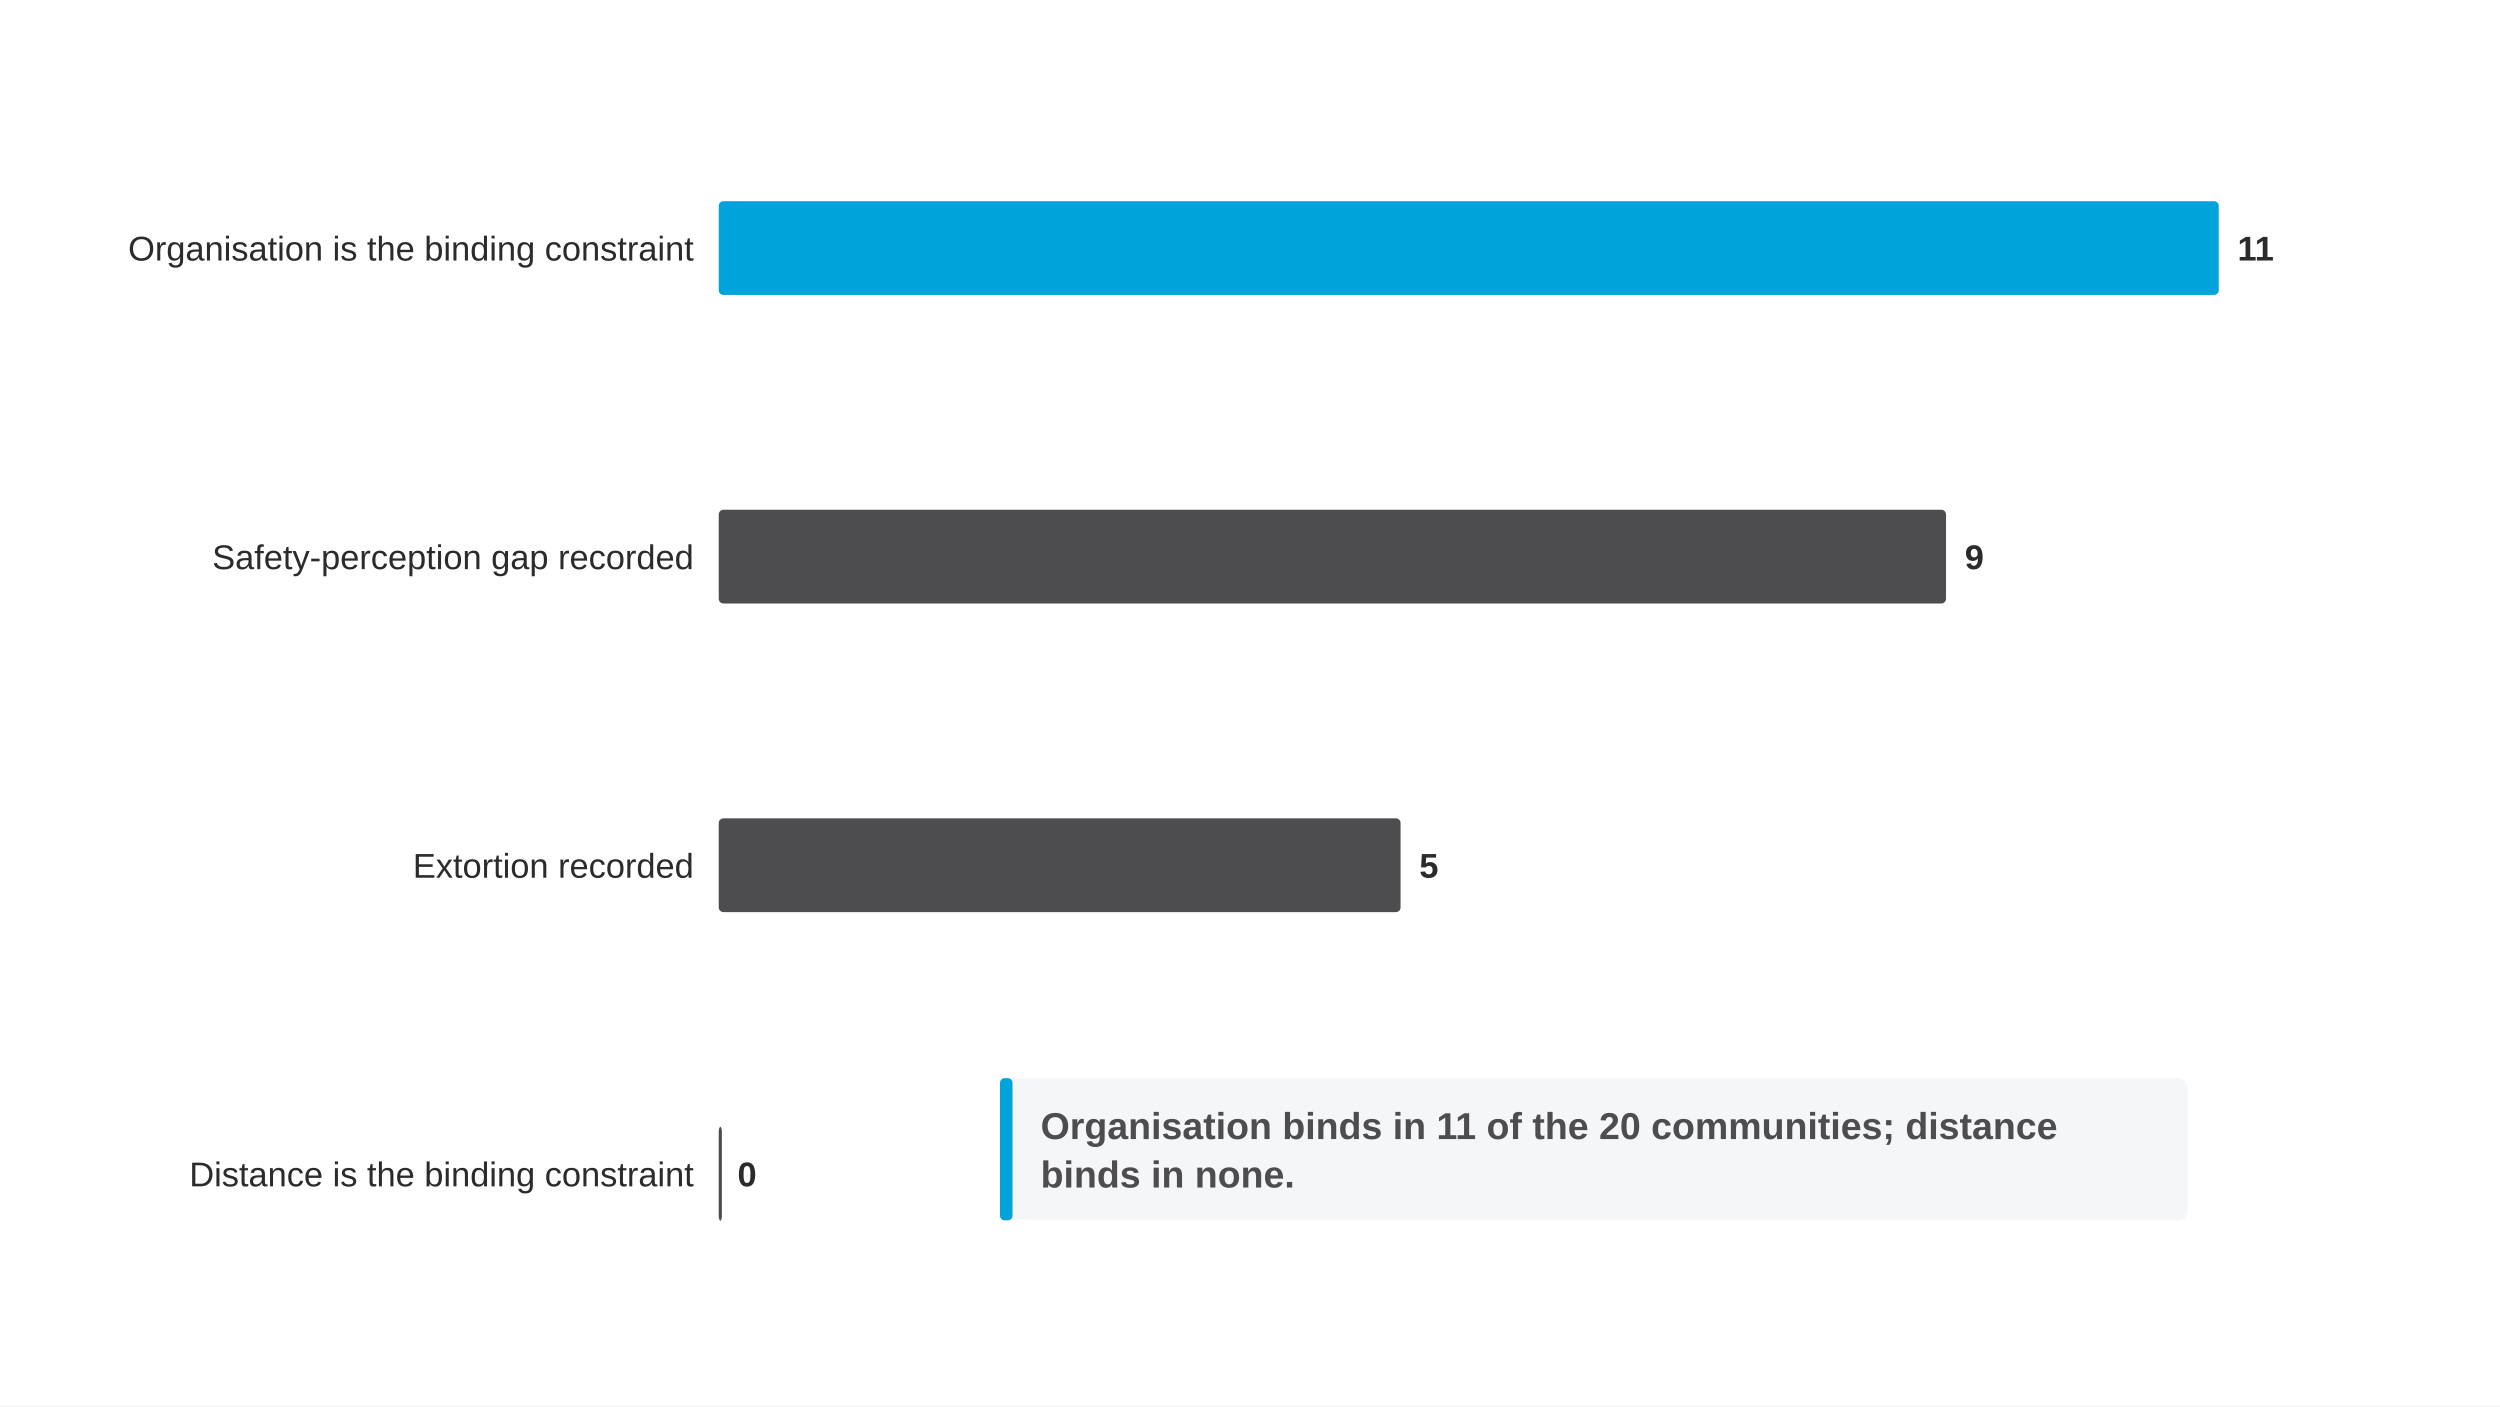
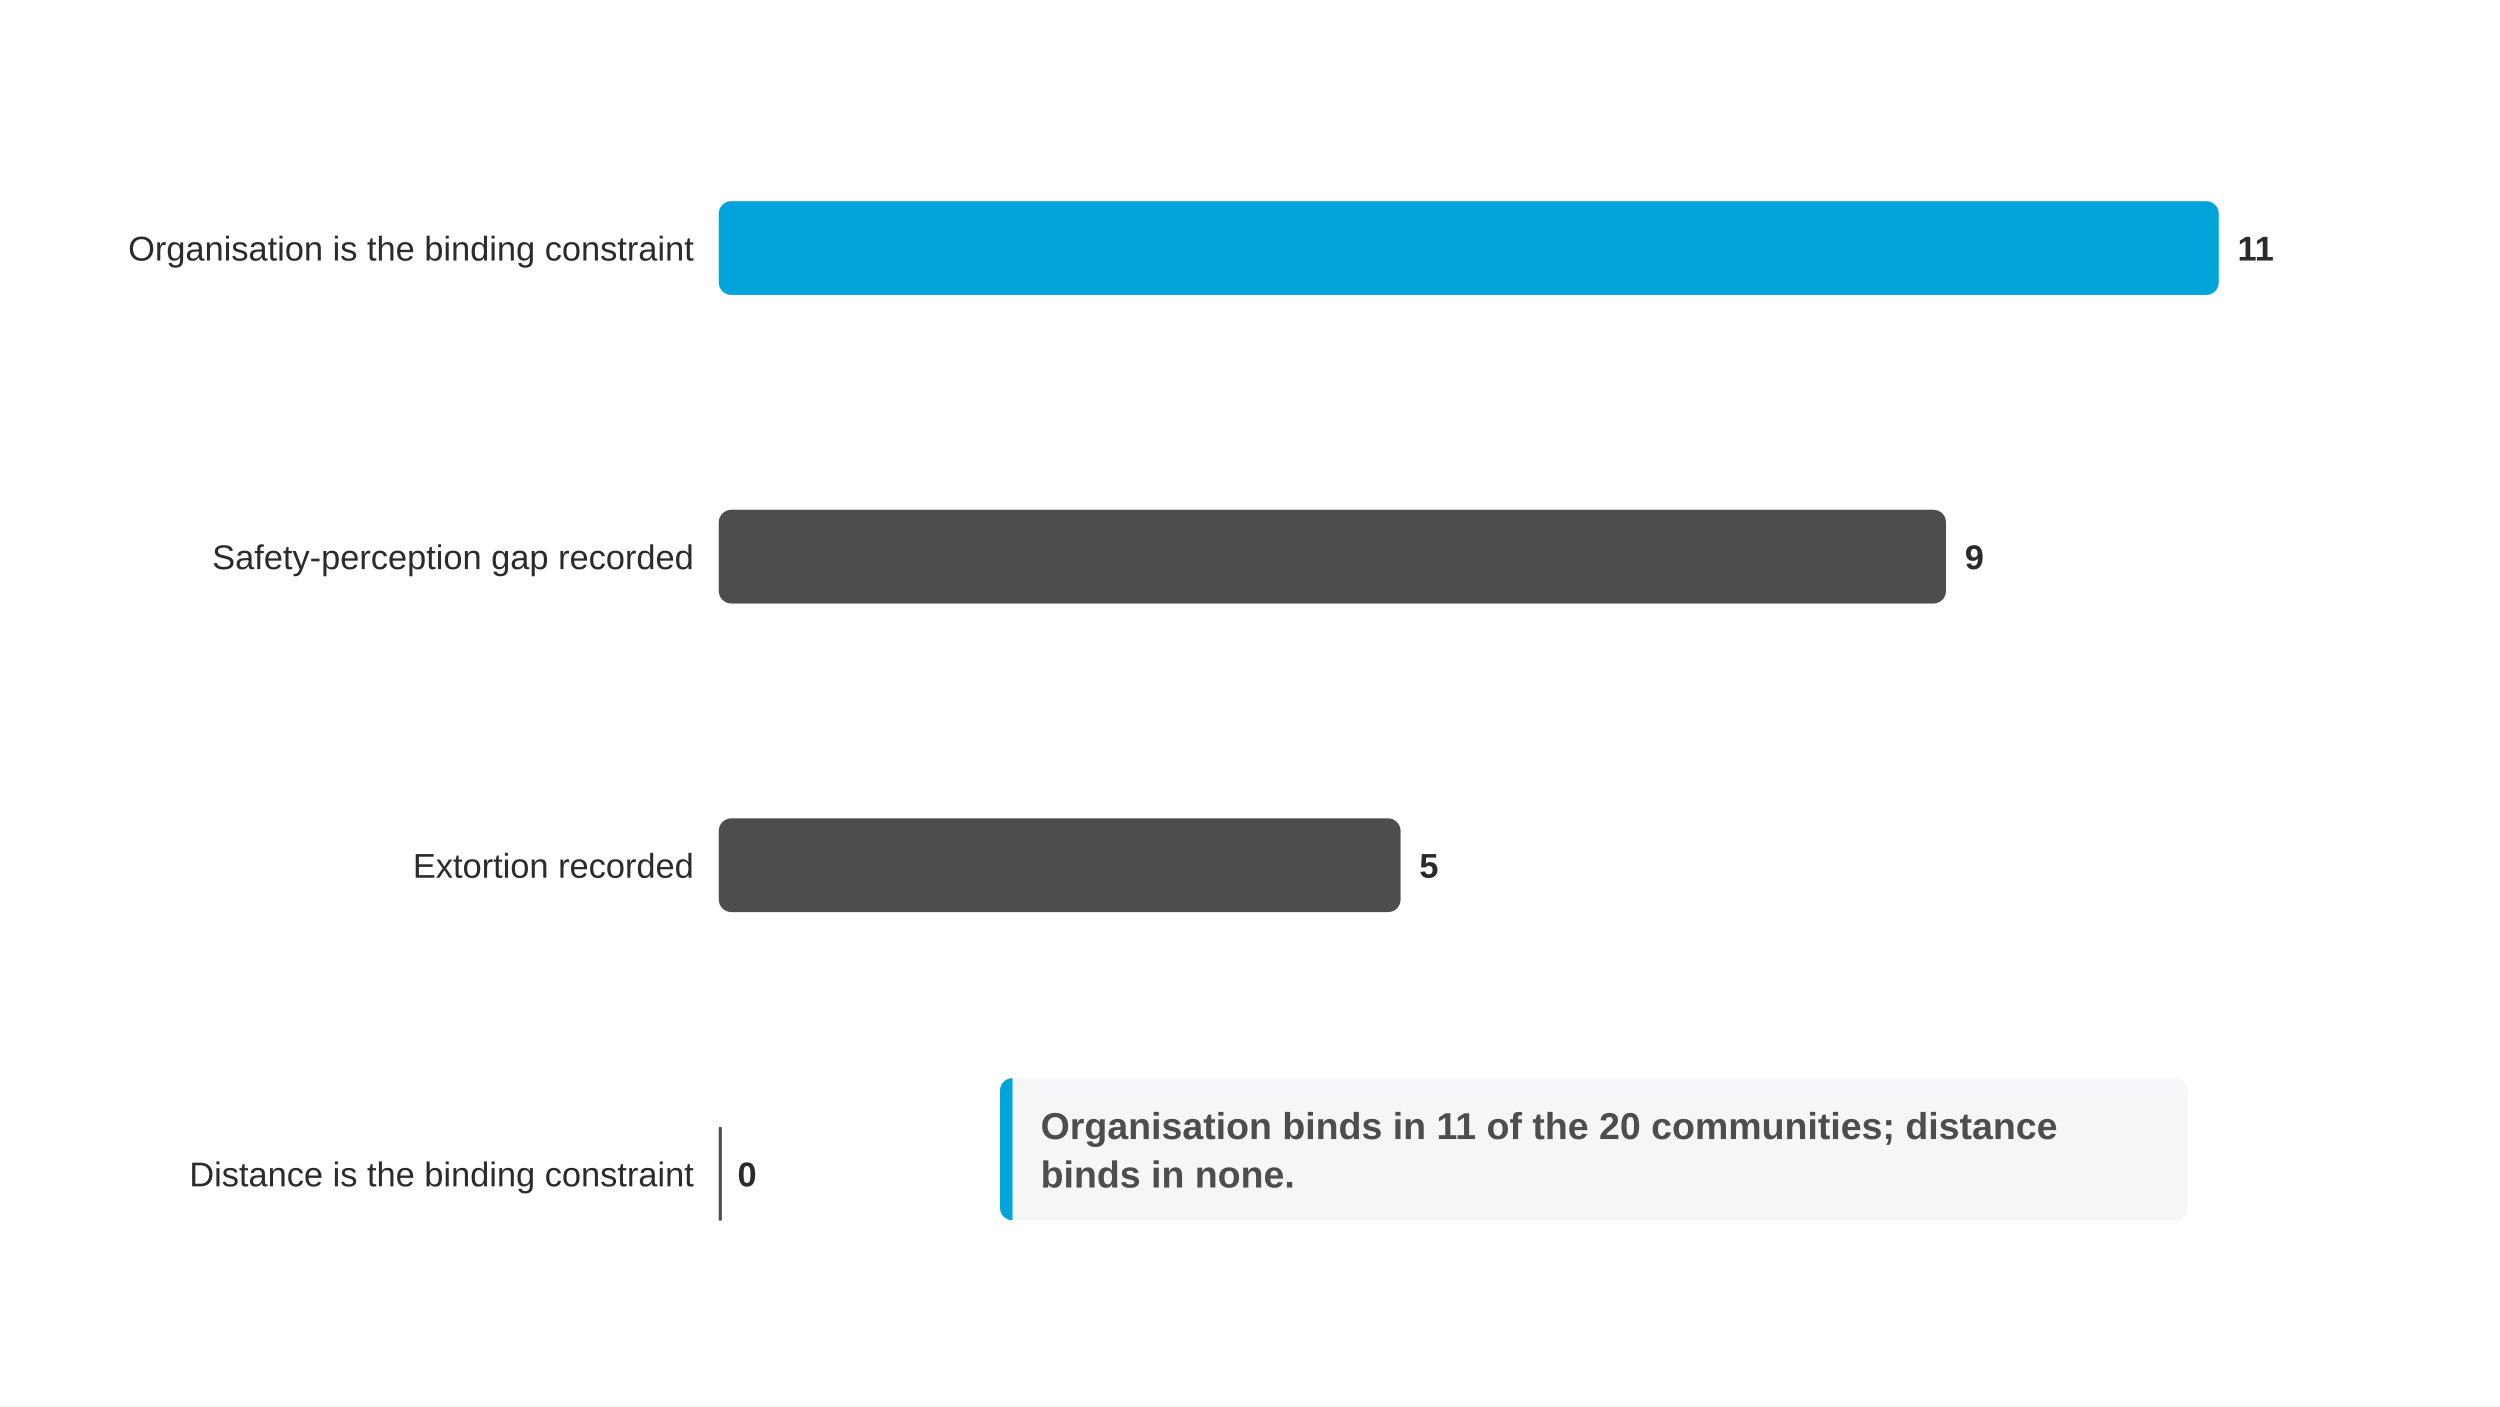
<svg xmlns="http://www.w3.org/2000/svg" viewBox="0 0 1600 900" width="1600" height="900" font-family="Arial, Helvetica, sans-serif">
  <rect width="1600" height="900" fill="#ffffff" />
  <text x="444" y="166.75" text-anchor="end" font-size="22" fill="#2B2B2D">Organisation is the binding constraint</text>
-   <rect x="460" y="128.75" width="960" height="60" fill="#00A3DA" rx="3" />
+   <rect x="460" y="128.75" width="960" height="60" fill="#00A3DA" rx="8.0" />
  <text x="1432" y="166.75" font-size="22" font-weight="700" fill="#2B2B2D">11</text>
  <text x="444" y="364.25" text-anchor="end" font-size="22" fill="#2B2B2D">Safety-perception gap recorded</text>
-   <rect x="460" y="326.25" width="785.455" height="60" fill="#4D4D4F" rx="3" />
+   <rect x="460" y="326.25" width="785.455" height="60" fill="#4D4D4F" rx="8.0" />
  <text x="1257.455" y="364.25" font-size="22" font-weight="700" fill="#2B2B2D">9</text>
  <text x="444" y="561.75" text-anchor="end" font-size="22" fill="#2B2B2D">Extortion recorded</text>
-   <rect x="460" y="523.75" width="436.364" height="60" fill="#4D4D4F" rx="3" />
+   <rect x="460" y="523.75" width="436.364" height="60" fill="#4D4D4F" rx="8.0" />
  <text x="908.364" y="561.75" font-size="22" font-weight="700" fill="#2B2B2D">5</text>
  <text x="444" y="759.25" text-anchor="end" font-size="22" fill="#2B2B2D">Distance is the binding constraint</text>
-   <rect x="460" y="721.25" width="2" height="60" fill="#4D4D4F" rx="3" />
+   <rect x="460" y="721.25" width="2" height="60" fill="#4D4D4F" rx="0.7" />
  <text x="472" y="759.25" font-size="22" font-weight="700" fill="#2B2B2D">0</text>
  <g class="callout">
-     <rect x="640" y="690" width="760" height="91" rx="6" fill="#F5F6F7" />
-     <rect x="640" y="690" width="8" height="91" rx="3" fill="#00A3DA" />
+     <clipPath id="co16">
+       <rect x="640" y="690" width="760" height="91" rx="8" />
+     </clipPath>
+     <rect x="640" y="690" width="760" height="91" rx="8" fill="#F5F6F7" />
+     <rect x="640" y="690" width="8" height="91" fill="#00A3DA" clip-path="url(#co16)" />
    <text x="666" y="729" font-size="24" font-weight="700" fill="#4D4D4F">Organisation binds in 11 of the 20 communities; distance</text>
    <text x="666" y="760" font-size="24" font-weight="700" fill="#4D4D4F">binds in none.</text>
  </g>
</svg>
